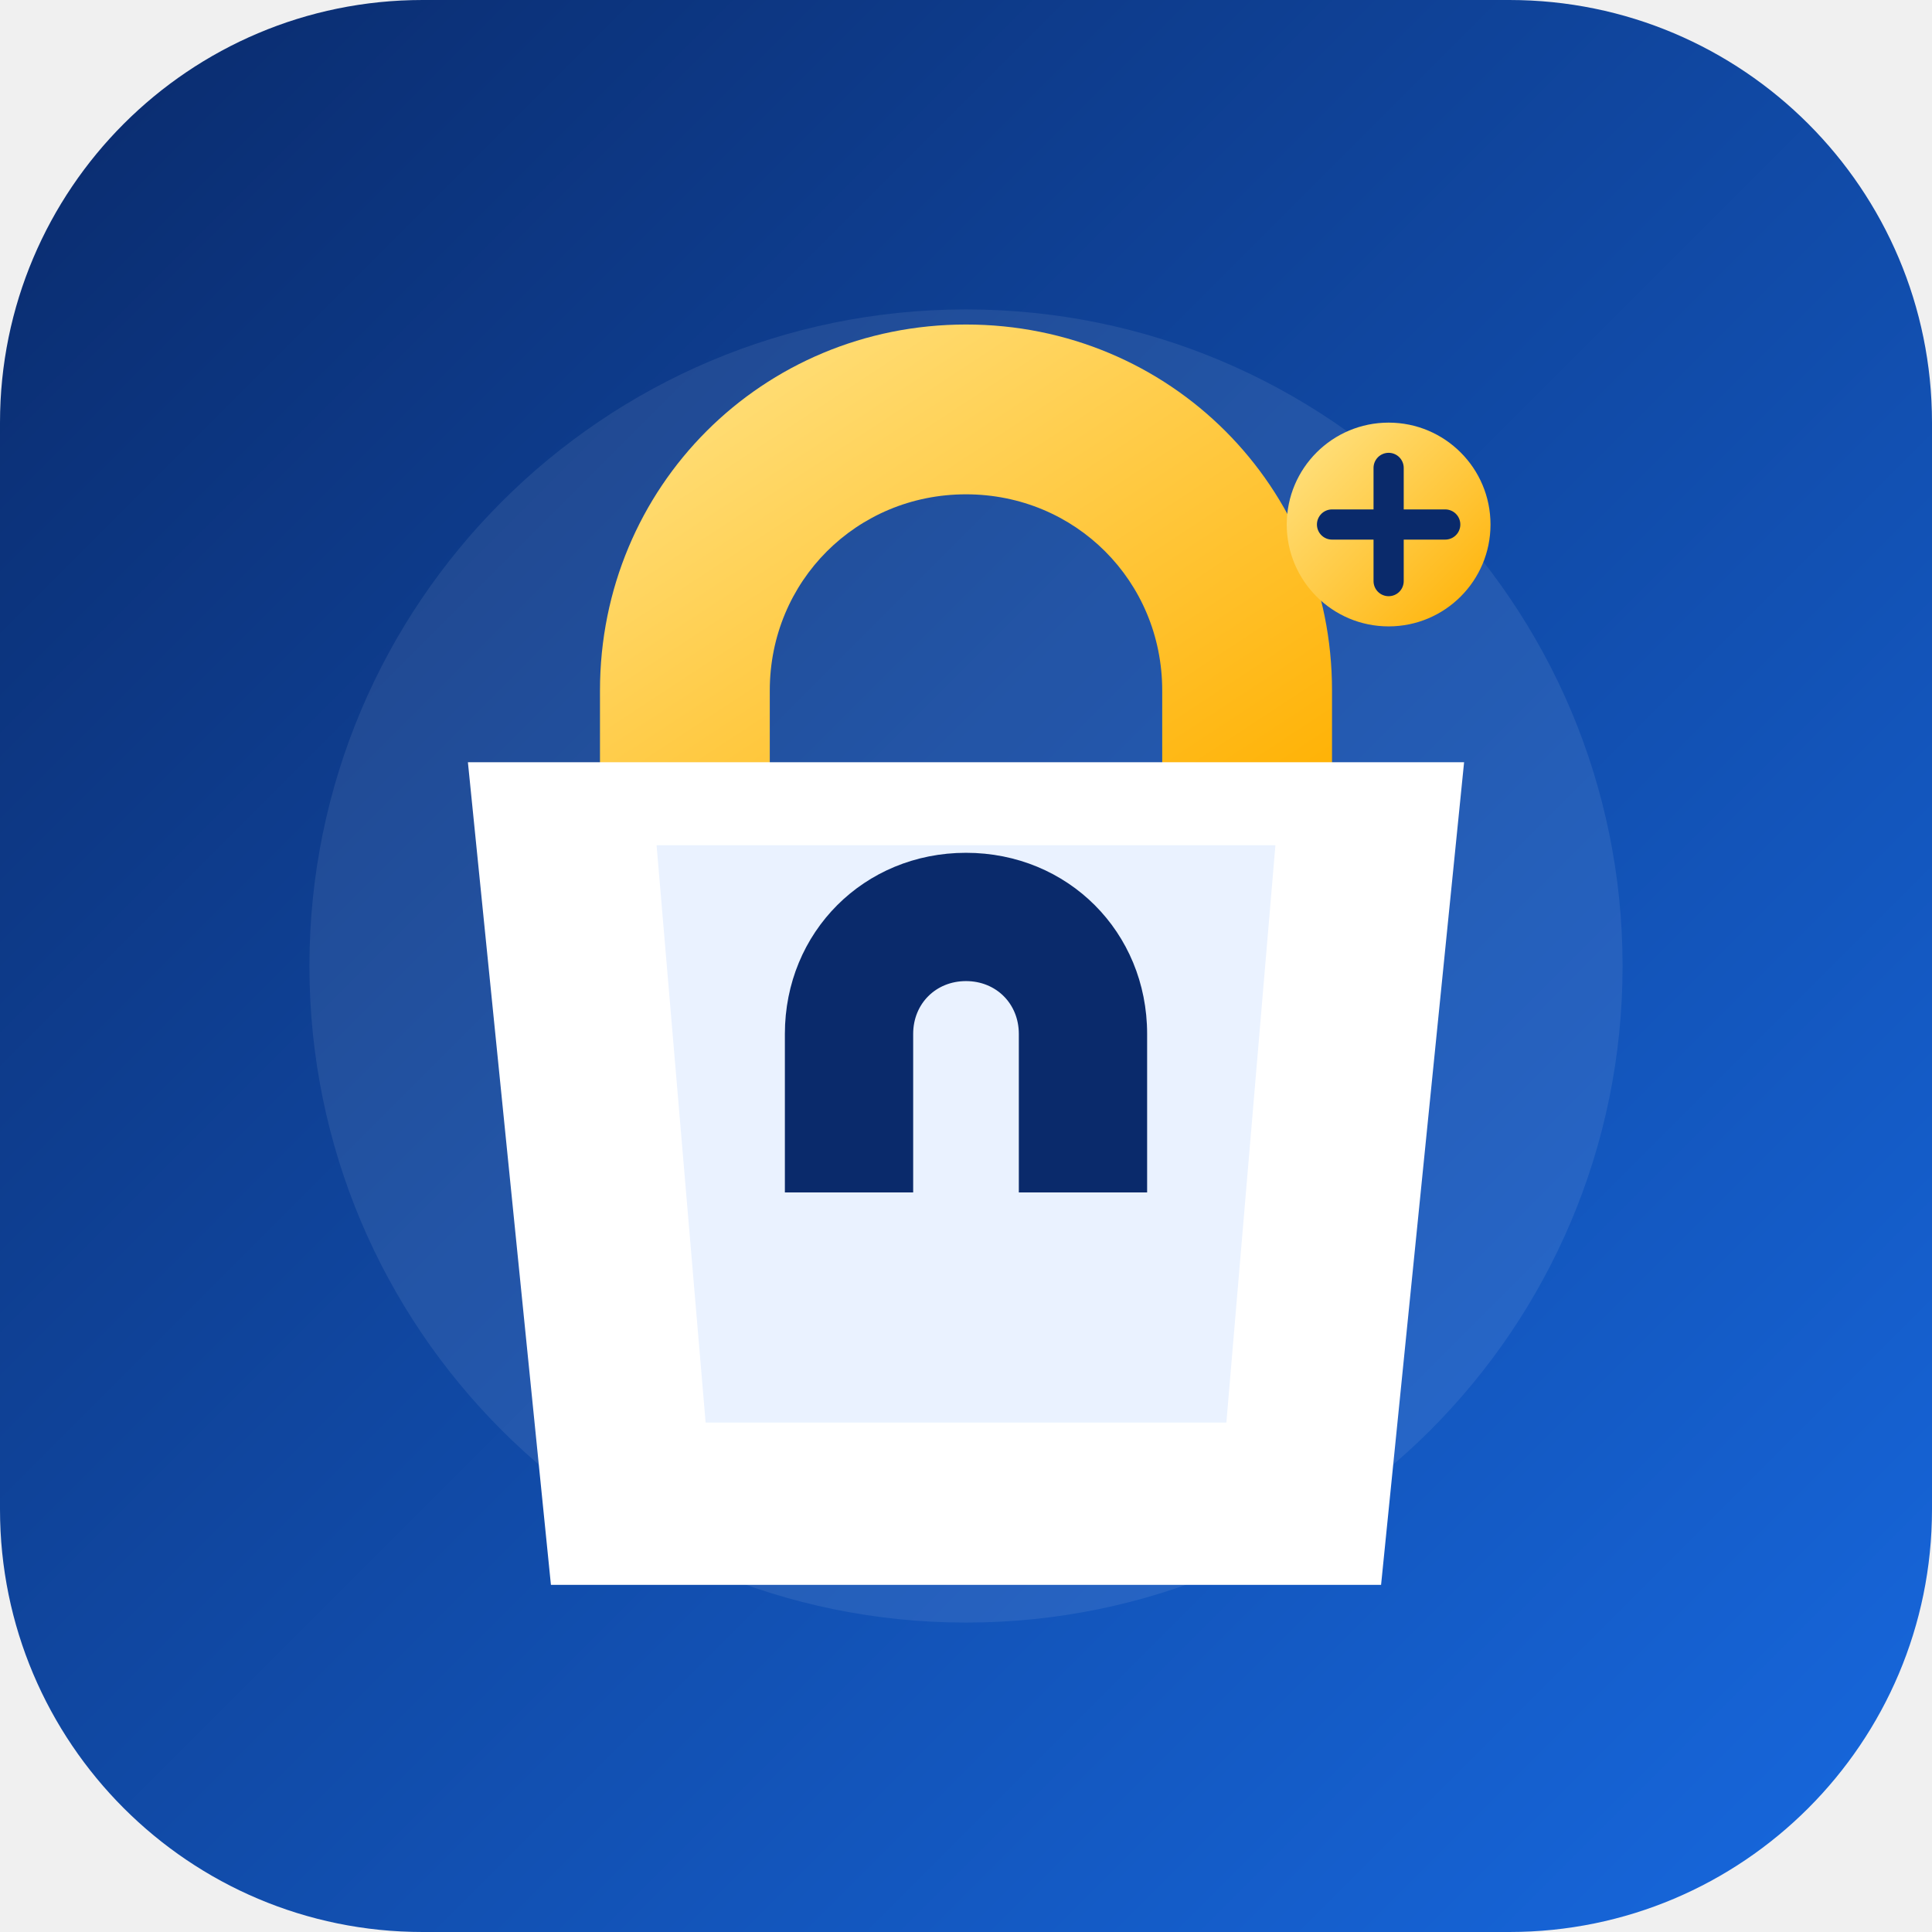
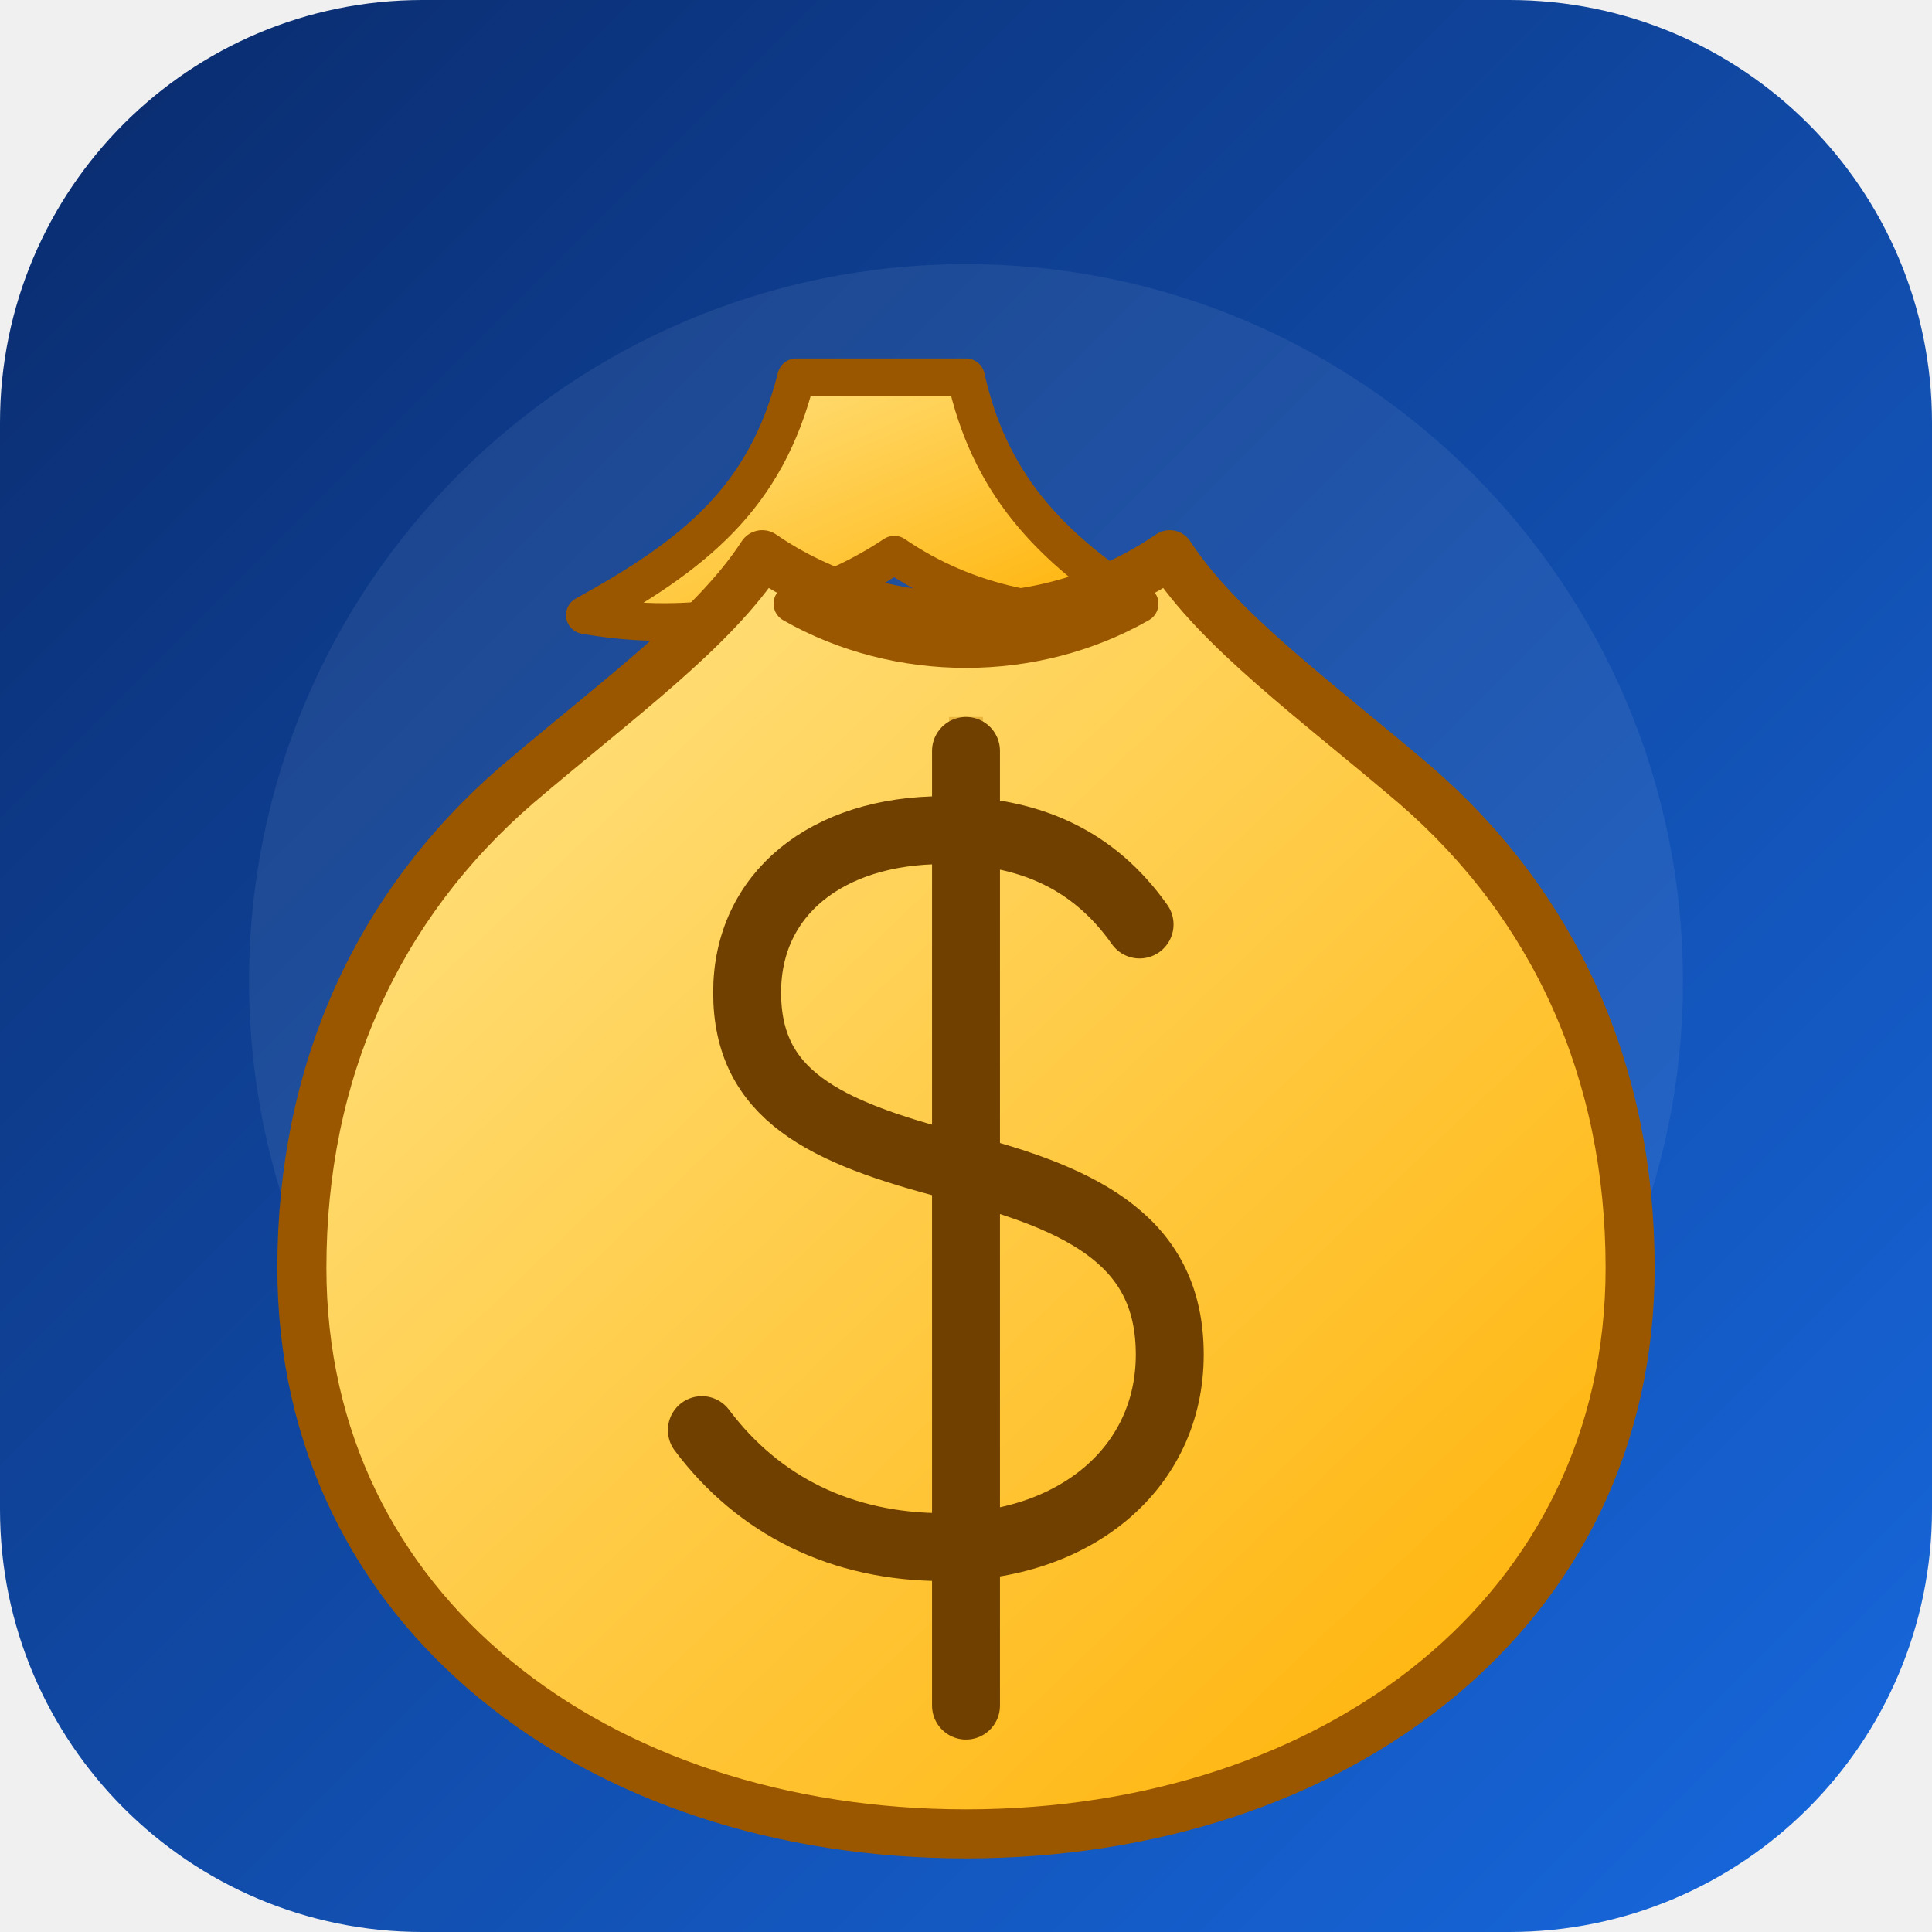
<svg xmlns="http://www.w3.org/2000/svg" viewBox="0 0 512 512">
  <defs>
    <linearGradient id="bg" x1="0" y1="0" x2="1" y2="1">
      <stop offset="0" stop-color="#0A2A6B" />
      <stop offset="1" stop-color="#1769E0" />
    </linearGradient>
    <linearGradient id="gold" x1="0" y1="0" x2="1" y2="1">
      <stop offset="0" stop-color="#FFE58A" />
      <stop offset="1" stop-color="#FFB000" />
    </linearGradient>
  </defs>
  <rect width="512" height="512" rx="112" fill="url(#bg)" />
-   <circle cx="256" cy="256" r="174" fill="#ffffff" opacity=".08" />
-   <path d="M159 183c0-54 43-97 97-97s97 43 97 97v31h-45v-31c0-29-23-52-52-52s-52 23-52 52v31h-45z" fill="url(#gold)" />
-   <path d="M124 202h264l-22 218H146z" fill="#fff" />
-   <path d="M174 224h164l-13 153H187z" fill="#EAF2FF" />
-   <path d="M208 274c0-27 21-48 48-48s48 21 48 48v42h-34v-42c0-8-6-14-14-14s-14 6-14 14v42h-34z" fill="#0A2A6B" />
-   <circle cx="368" cy="139" r="27" fill="url(#gold)" />
-   <path d="M368 124v30M353 139h30" stroke="#0A2A6B" stroke-width="8" stroke-linecap="round" />
+   <circle cx="256" cy="260" r="190" fill="#fff" opacity=".07" />
+   <path d="M211 100c-8 32-27 47-56 63 28 5 58 0 82-16 19 13 42 18 68 15-28-17-43-35-49-62z" fill="url(#gold)" stroke="#9A5700" stroke-width="10" stroke-linejoin="round" />
+   <path d="M202 147c-13 20-38 38-65 61-37 32-57 76-57 128 0 91 78 150 176 150s176-59 176-150c0-52-20-96-57-128-27-23-52-41-65-61-32 22-76 22-108 0z" fill="url(#gold)" stroke="#9A5700" stroke-width="13" stroke-linejoin="round" />
+   <path d="M256 190v250" stroke="#C47A00" stroke-width="9" opacity=".35" />
+   <path d="M302 245c-12-17-29-25-52-25-31 0-52 17-52 43 0 27 20 37 55 46 36 9 57 21 57 50 0 30-25 51-60 51-27 0-49-11-64-31" fill="none" stroke="#704000" stroke-width="18" stroke-linecap="round" />
+   <path d="M256 199v253" stroke="#704000" stroke-width="18" stroke-linecap="round" />
+   <path d="M210 160c28 16 64 16 92 0" fill="none" stroke="#9A5700" stroke-width="10" stroke-linecap="round" />
</svg>
